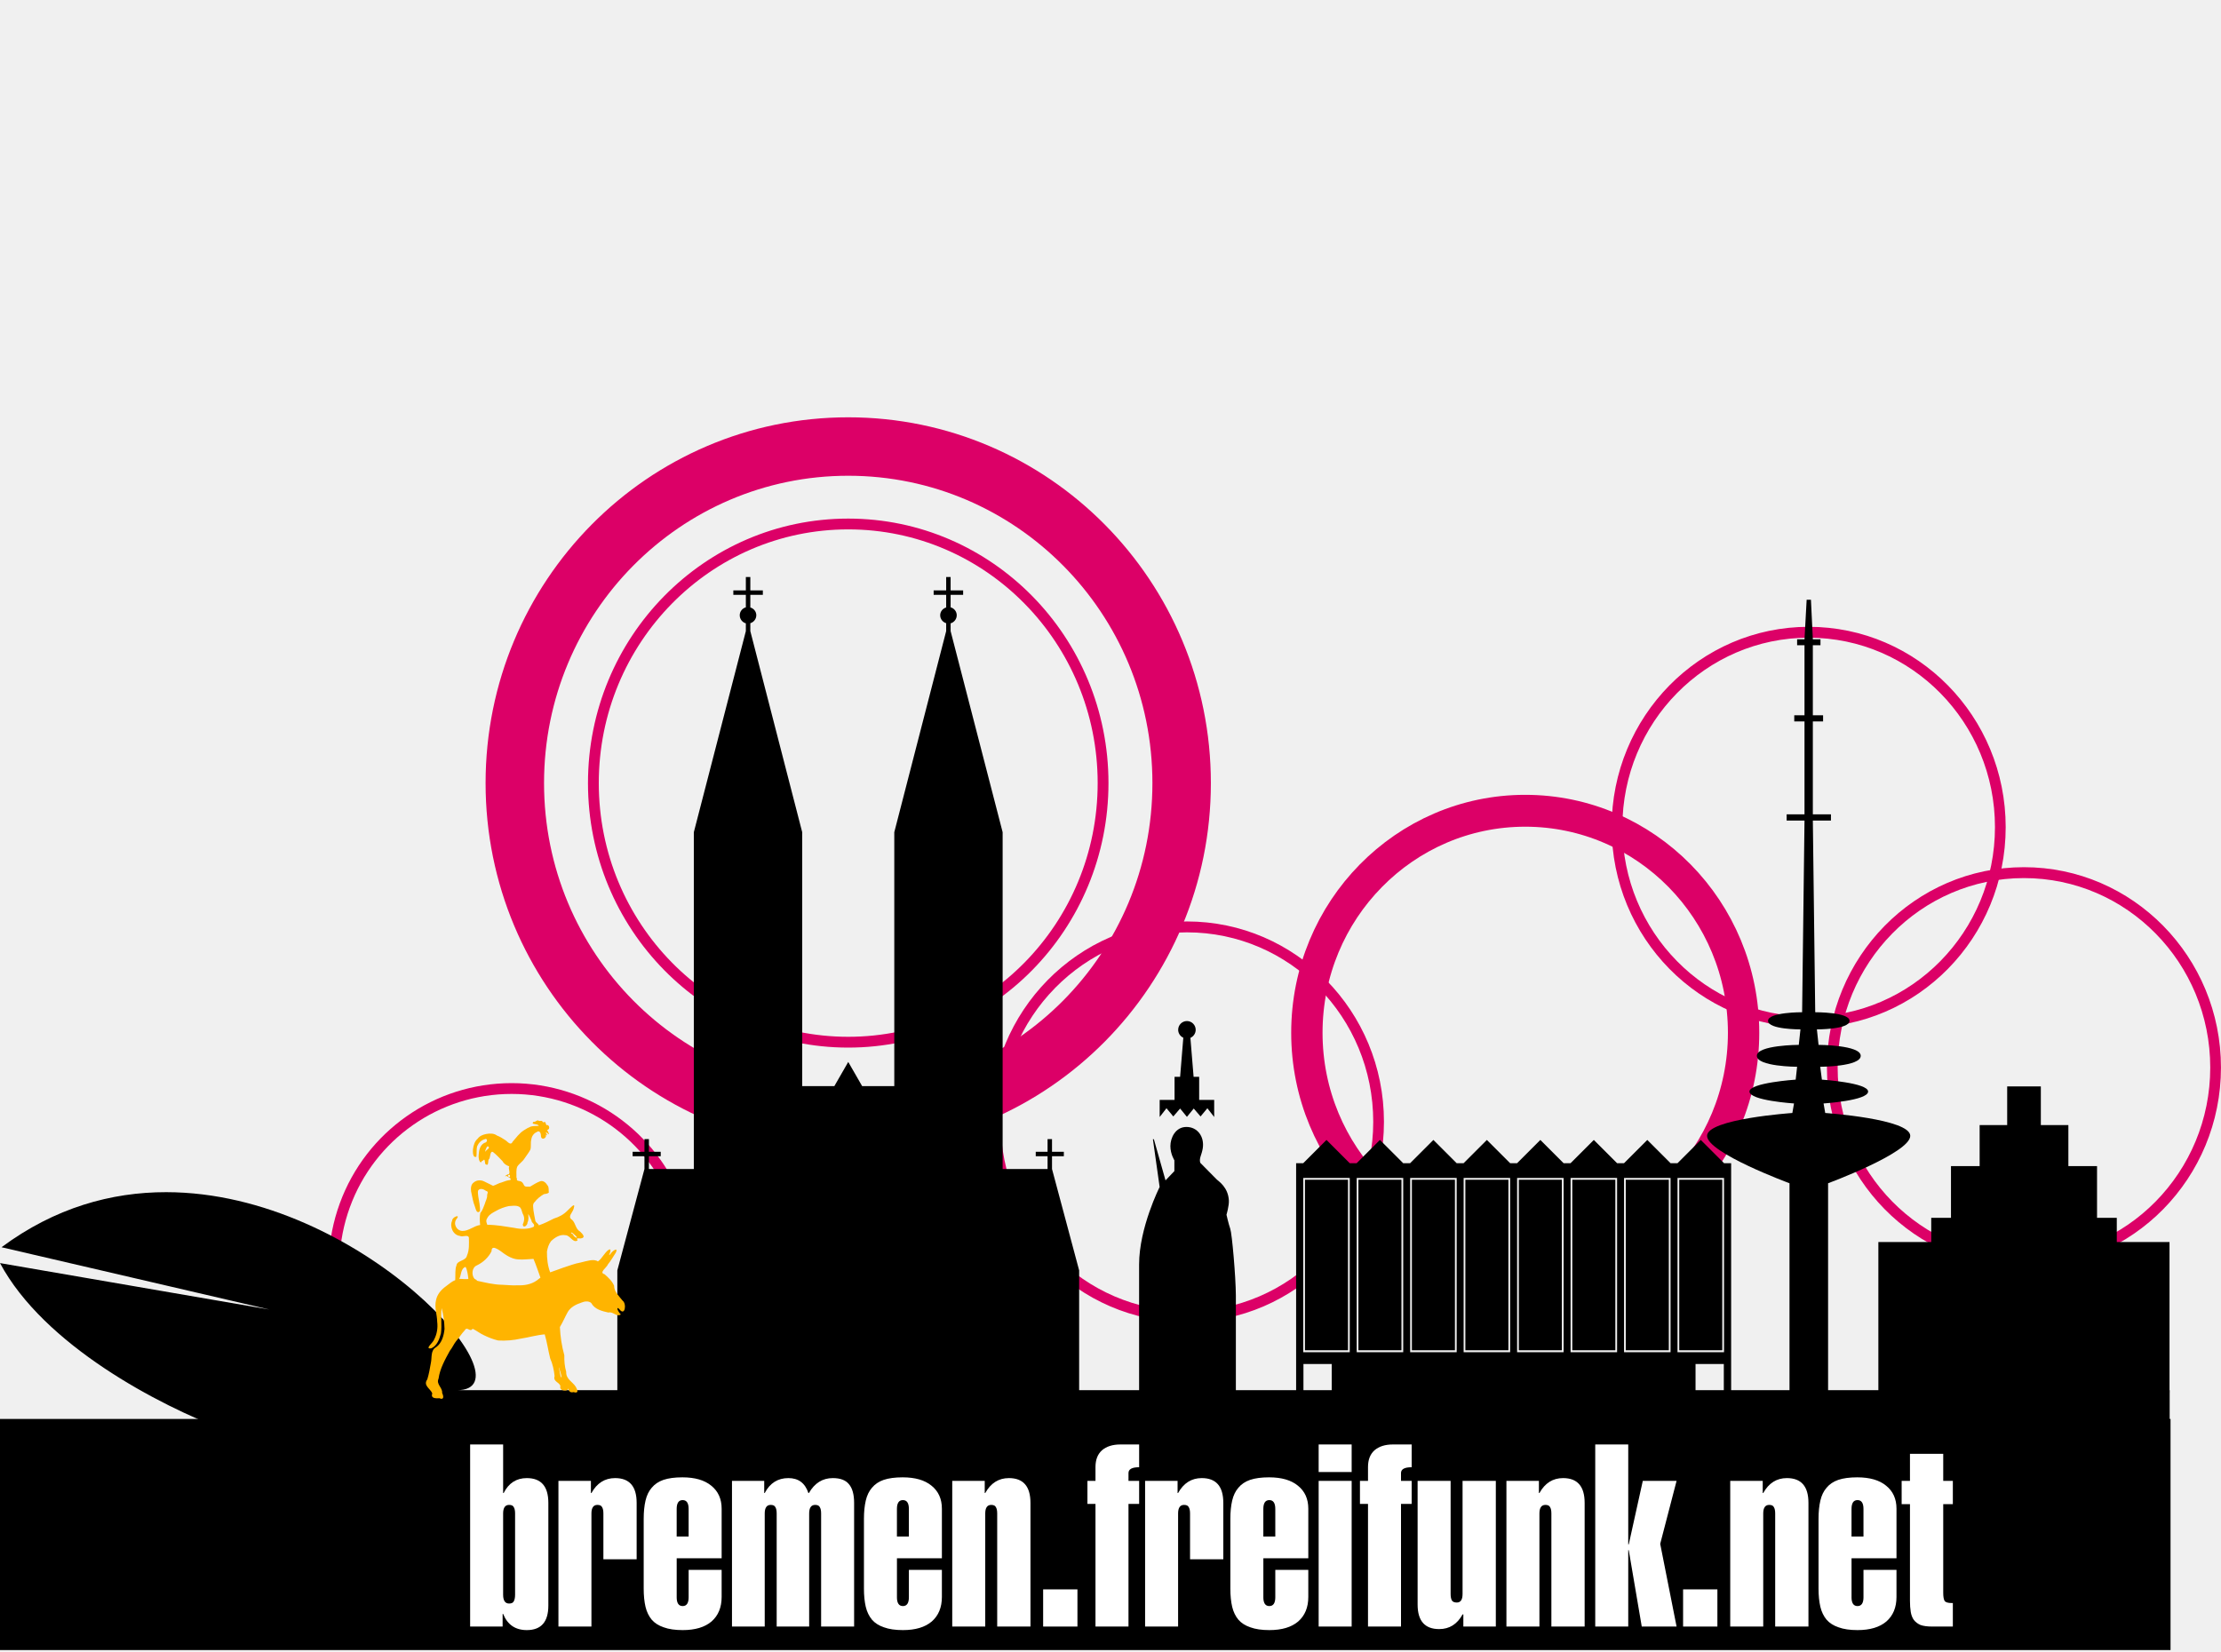
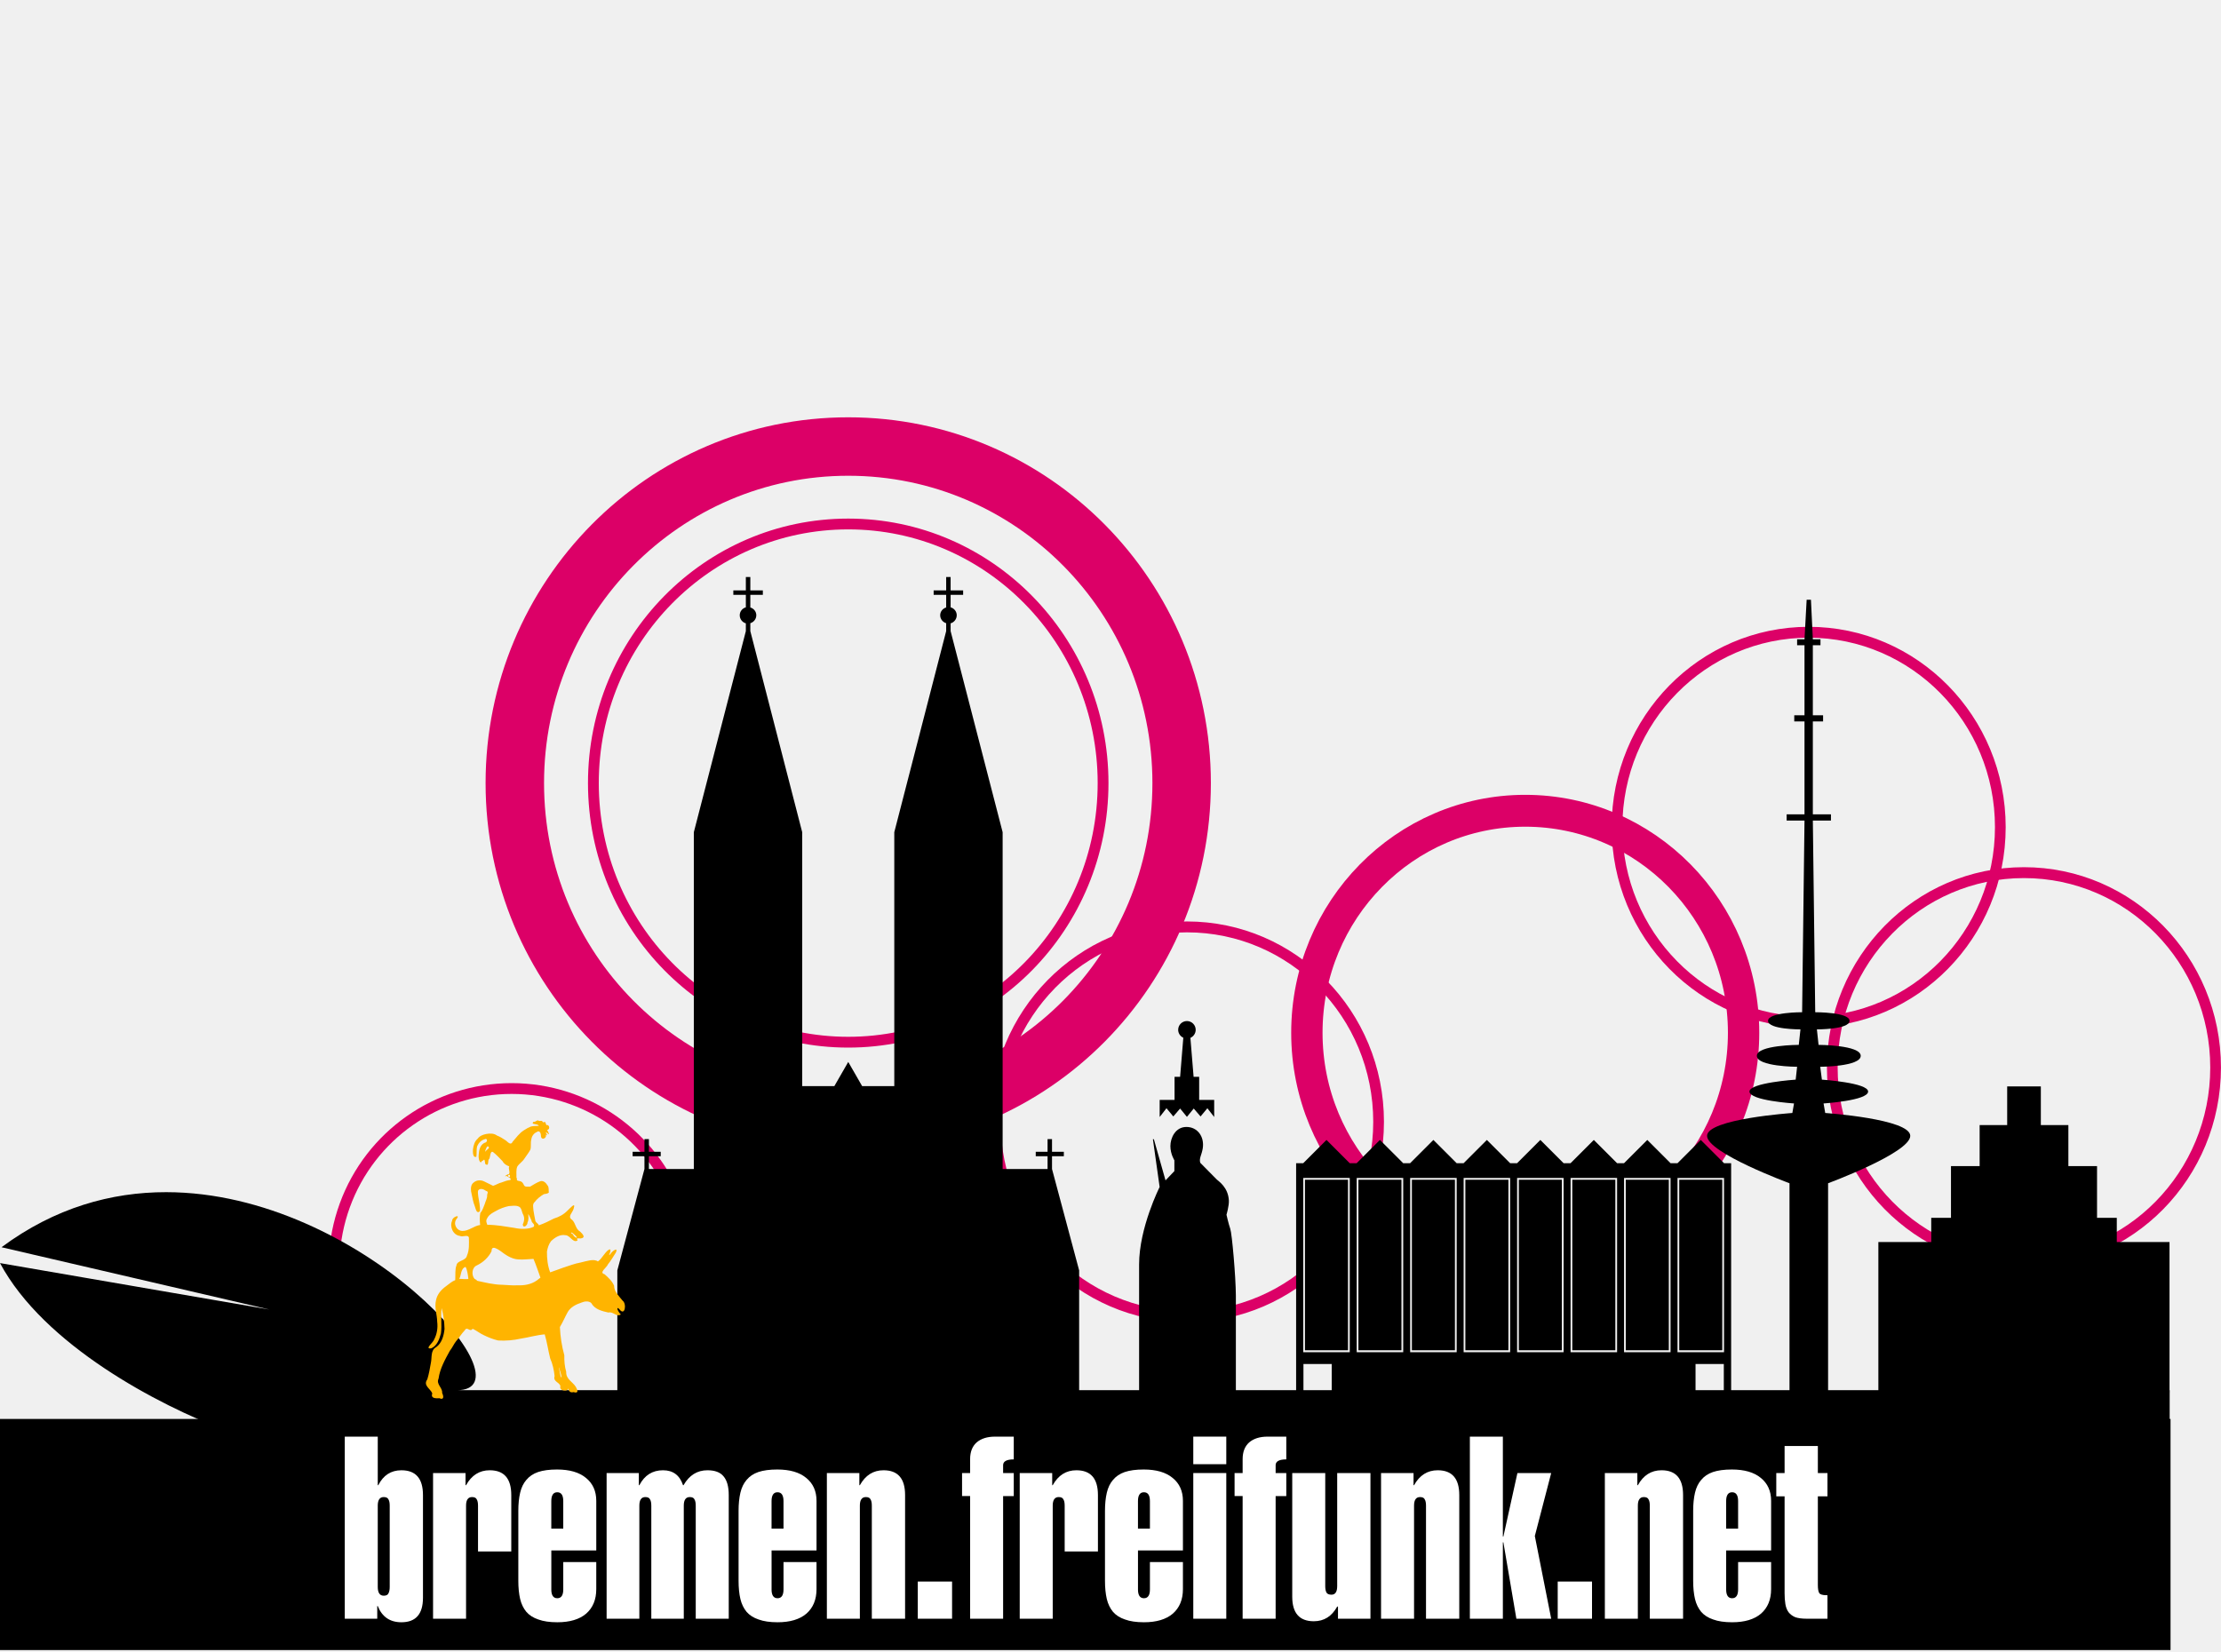
<svg xmlns="http://www.w3.org/2000/svg" version="1.1" width="351.196" height="261.277" viewBox="0 0 351.292 261.294" id="svg2">
  <defs id="defs4">
    <clipPath id="clipPath3774">
      <path d="m 48.349,68.806 38.568,0 0,-19.537 11.2,0 0,-28.24 -50.672,0 z" id="path3776" style="fill:none;stroke:#000000;stroke-width:1px;stroke-linecap:butt;stroke-linejoin:miter;stroke-opacity:1" />
    </clipPath>
    <clipPath id="clipPath3792">
      <rect width="50.737" height="39.132" x="50.066" y="18.39" id="rect3794" style="fill:#000344;fill-opacity:1;fill-rule:nonzero;stroke:#ffffff;stroke-width:5;stroke-miterlimit:4;stroke-dasharray:none;stroke-dashoffset:0;stroke-opacity:1" />
    </clipPath>
  </defs>
  <path style="fill:none;stroke:#dc0067;stroke-width:1.709;stroke-miterlimit:4;stroke-dasharray:none;stroke-dashoffset:0;stroke-opacity:1" id="path3179" d="m 62.871,221.83 a 28.082,28.11 0 0 1 -8.338,-31.147 28.082,28.11 0 0 1 26.388,-18.495 28.082,28.11 0 0 1 26.388,18.495 28.082,28.11 0 0 1 -8.338,31.147" />
  <ellipse style="fill:none;stroke:#dc0067;stroke-width:9.246;stroke-miterlimit:4;stroke-dasharray:none;stroke-opacity:1" id="circle4009" cy="123.865" cx="134.163" rx="52.736" ry="53.247" />
  <ellipse style="fill:none;stroke:#dc0067;stroke-width:1.709;stroke-miterlimit:4;stroke-dasharray:none;stroke-opacity:1" id="circle4062" cy="123.865" cx="134.163" rx="40.308" ry="40.993" />
  <circle style="fill:none;stroke:#dc0067;stroke-width:3.158;stroke-miterlimit:4;stroke-dasharray:none;stroke-opacity:1" id="circle4224" clip-path="url(#clipPath3792)" transform="matrix(1.569907,0,0,1.596574,125.0704,93.11783)" r="22" cy="44" cx="74" />
  <circle style="fill:none;stroke:#dc0067;stroke-width:1.23;stroke-miterlimit:4;stroke-dasharray:none;stroke-opacity:1" id="circle4011" clip-path="url(#clipPath3774)" transform="matrix(1.377897,0,0,1.401461,85.77236,115.7835)" r="22" cy="44" cx="74" />
  <path style="fill:#000000;fill-opacity:1;stroke:none" id="path4142" d="m 209.809,180.321 -3.679,3.679 -1.125,0 0,36.343 1.159,0 0,-4.577 4.472,0 0,4.577 57.545,0 0,-4.577 4.472,0 0,4.577 1.158,-3.5e-4 0,-36.343 -1.124,3.6e-4 -3.679,-3.679 -3.679,3.679 -1.1,0 -3.679,-3.679 -3.679,3.679 -1.1,0 -3.679,-3.679 -3.679,3.679 -1.1,0 -3.679,-3.679 -3.679,3.679 -1.1,0 -3.679,-3.679 -3.679,3.679 -1.1,0 -3.679,-3.679 -3.679,3.679 -1.1,0 -3.679,-3.679 -3.679,3.679 -1.1,0 z m -3.679,6.016 7.357,0 0,27.572 -7.357,0 z m 8.457,0 7.357,0 0,27.572 -7.357,0 z m 8.457,0 7.357,0 0,27.572 -7.357,0 z m 8.457,0 7.357,0 0,27.572 -7.357,0 z m 8.457,0 7.357,0 0,27.572 -7.357,0 z m 8.457,0 7.357,0 0,27.572 -7.357,0 z m 8.457,0 7.357,0 0,27.572 -7.357,0 z m 8.457,0 7.357,0 0,27.572 -7.357,0 z m -58.926,0.275 0,26.988 6.807,0 0,-26.988 z m 8.457,0 0,26.988 6.807,0 0,-26.988 z m 8.457,0 0,26.988 6.807,0 0,-26.988 z m 8.457,0 0,26.988 6.807,0 0,-26.988 z m 8.457,0 0,26.988 6.807,0 0,-26.988 z m 8.457,0 0,26.988 6.807,0 0,-26.988 z m 8.457,0 0,26.988 6.807,0 0,-26.988 z m 8.457,0 0,26.988 6.807,0 0,-26.988 z" />
  <path style="fill:#000000;fill-opacity:1;stroke:none" id="path3972" d="m 117.97,91.263 0,2.112 -1.98,0 0,0.704 1.98,0 0,1.98 c -0.553,0.151 -0.968,0.653 -0.968,1.254 0,0.601 0.415,1.125 0.968,1.276 l 0,1.232 -8.228,31.814 0,53.287 -7.106,0 0,-2.024 1.87,0 0,-0.704 -1.87,0 0,-2.002 -0.704,0 0,2.002 -1.87,0 0,0.704 1.87,0 0,2.024 -4.29,16.039 0,19.383 36.522,0 36.522,0 0,-19.383 -4.29,-16.039 0,-2.024 1.87,0 0,-0.704 -1.87,0 0,-2.002 -0.704,0 0,2.002 -1.87,0 0,0.704 1.87,0 0,2.024 -7.106,0 0,-53.287 -8.228,-31.814 0,-1.232 c 0.553,-0.151 0.968,-0.675 0.968,-1.276 0,-0.601 -0.415,-1.103 -0.968,-1.254 l 0,-1.98 1.98,0 0,-0.704 -1.98,0 0,-2.112 -0.704,0 0,2.112 -1.98,0 0,0.704 1.98,0 0,2.002 c -0.54,0.159 -0.946,0.64 -0.946,1.232 0,0.592 0.406,1.095 0.946,1.254 l 0,1.254 -8.206,31.814 0,40.174 -5.082,0 -2.2,-3.828 -2.2,3.828 -5.082,0 0,-40.174 -8.206,-31.814 0,-1.254 c 0.54,-0.159 0.946,-0.662 0.946,-1.254 0,-0.592 -0.406,-1.073 -0.946,-1.232 l 0,-2.002 1.98,0 0,-0.704 -1.98,0 0,-2.112 z" />
  <g id="g3778" transform="matrix(0.7040363,0,0,0.7040363,49.59056,-227.8172)">
    <circle style="fill:none;stroke:#dc0067;stroke-width:1.23;stroke-miterlimit:4;stroke-dasharray:none;stroke-opacity:1" id="circle4048" transform="matrix(1.957139,0,0,1.990609,239.4326,475.8515)" r="22" cy="44" cx="74" />
    <path style="fill:#000000;fill-opacity:1;stroke:none" id="path4013" d="m 380.495,567.684 0,8.688 -6.188,0 0,9.219 -6.438,0 0,11.625 -4.438,0 0,5.438 -11.875,0 0,33.906 32.719,0 32.688,0 0,-33.906 -11.844,0 0,-5.438 -4.438,0 0,-11.625 -6.438,0 0,-9.219 -6.188,0 0,-8.688 -3.781,0 -3.781,0 z" />
  </g>
  <g id="g3782" transform="matrix(0.7040363,0,0,0.7040363,49.59056,-227.4438)">
    <circle style="fill:none;stroke:#dc0067;stroke-width:1.23;stroke-miterlimit:4;stroke-dasharray:none;stroke-opacity:1" id="circle4060" transform="matrix(1.957139,0,0,1.990609,191.0696,421.3032)" r="22" cy="44" cx="74" />
    <path style="fill:#000000;fill-opacity:1;stroke:none" id="path4129" d="m 335.443,457.795 -0.482,8.884 -1.659,0 0,1.338 1.659,0 0,15.734 -2.301,0 0,1.391 2.301,0 0,20.871 -4.014,0 0,1.391 4.014,0 -0.535,43.081 c 0,0 -7.653,-0.034 -7.653,1.927 0,1.961 7.278,1.927 7.278,1.927 l -0.375,3.479 c 0,0 -9.419,0.031 -9.419,2.462 0,2.431 9.044,2.462 9.044,2.462 l -0.321,2.89 c 0,0 -10.382,0.69 -10.382,2.676 0,2.03 10.008,2.676 10.008,2.676 l -0.375,2.141 c 0,0 -19.159,1.322 -19.159,5.138 0,3.816 18.517,10.65 18.517,10.65 l 0,47.148 4.335,0 4.335,0 0,-47.148 c 0,0 18.463,-6.834 18.463,-10.65 0,-3.816 -19.105,-5.138 -19.105,-5.138 l -0.375,-2.141 c 0,0 10.008,-0.645 10.008,-2.676 0,-1.985 -10.382,-2.676 -10.382,-2.676 l -0.375,-2.89 c 0,0 9.098,-0.03 9.098,-2.462 0,-2.431 -9.472,-2.462 -9.472,-2.462 l -0.375,-3.479 c 0,0 7.332,0.034 7.332,-1.927 0,-1.96 -7.706,-1.927 -7.706,-1.927 l -0.535,-43.081 4.067,0 0,-1.391 -4.067,0 0,-20.871 2.301,0 0,-1.391 -2.301,0 0,-15.734 1.713,0 0,-1.338 -1.713,0 -0.428,-8.884 -0.482,0 -0.482,0 z" />
  </g>
  <path style="fill:#000000;fill-opacity:1;fill-rule:nonzero;stroke:none" id="rect4034" d="m 26.291,188.584 c -8.658,-0.008 -17.606,2.442 -26.049,8.712 L 42.616,207.153 0,199.805 c 6.946,12.97 25.045,22.486 35.805,26.511 l 307.368,0 0,-6.402 -270.9,0 c 12.198,0 -15.063,-31.303 -45.982,-31.33 z" />
  <g id="g4030" transform="matrix(0.7040363,0,0,0.7040363,-264.4096,-164.7653)">
    <path style="fill:#000000;fill-opacity:1;stroke:none" id="path4018" d="m 631.472,547.001 c 0,0 0,-20.582 0,-28.852 0,-8.271 4.614,-17.421 4.614,-17.421 l -1.512,-10.739 0.216,0 2.617,9.251 1.989,-2.083 0,-2.431 c 0,0 -0.895,-1.403 -0.895,-3.195 0,-1.792 1.098,-4.295 3.601,-4.295 2.503,0 4.079,2.196 3.671,4.807 -0.234,1.498 -0.876,2.23 -0.556,3.25 l 3.705,3.753 c 0.383,0.388 2.565,1.715 2.717,4.718 0.061,1.204 -0.535,3.199 -0.535,3.199 0,0 0.46,2.058 0.85,3.167 0.39,1.109 1.232,10.7 1.257,14.982 0,2.569 0,21.888 0,21.888 z" />
    <path style="fill:#000000;fill-opacity:1;stroke:none" id="path4020" d="m 642.219,463.438 c -1.085,0 -1.969,0.884 -1.969,1.969 0,0.789 0.485,1.469 1.156,1.781 l -0.719,8.781 -1.25,0 0,5.188 -3.344,0 0,3.844 1.531,-1.969 1.531,1.844 1.531,-1.781 1.531,1.875 1.531,-1.875 1.531,1.781 1.531,-1.844 1.531,1.969 0,-3.844 -3.375,0 0,-5.188 -1.25,0 -0.719,-8.75 c 0.692,-0.304 1.188,-1.008 1.188,-1.812 0,-1.085 -0.884,-1.969 -1.969,-1.969 z" />
  </g>
  <path d="m 91.205,195.756 c 0.038,-0.033 0.04,-0.04 0.022,-0.073 -0.023,-0.044 -0.347,-0.368 -0.457,-0.458 -0.042,-0.034 -0.108,-0.092 -0.147,-0.128 -0.068,-0.063 -0.203,-0.129 -0.265,-0.129 -0.016,0 -0.036,0.01 -0.046,0.021 -0.035,0.042 0.224,0.259 0.309,0.259 0.019,0 0.048,0.051 0.048,0.085 0,0.037 0.055,0.152 0.088,0.183 0.098,0.093 0.17,0.152 0.187,0.152 0.011,0 0.045,0.028 0.077,0.062 0.068,0.073 0.123,0.081 0.186,0.026 z m -6.181,-18.528 c -0.201,0.031 -0.356,0.292 -0.647,0.216 -0.519,0.531 0.708,0.232 0.836,0.647 -0.41,0.016 -0.837,0.014 -1.24,0.108 -0.388,0.154 -0.757,0.358 -1.105,0.593 -0.727,0.457 -1.221,1.17 -1.779,1.806 -0.285,0.647 -0.744,0.081 -1.078,-0.189 -0.457,-0.287 -0.89,-0.599 -1.401,-0.782 -0.489,-0.37 -1.151,-0.353 -1.725,-0.243 -0.507,0.101 -1.006,0.296 -1.321,0.728 -0.502,0.424 -0.675,1.074 -0.755,1.698 -0.028,0.373 -0.044,1.428 0.539,1.159 0.083,-0.555 -0.024,-1.125 0.135,-1.671 0.207,-0.491 0.631,-0.941 1.159,-1.078 0.491,-0.276 0.51,0.484 0.054,0.539 -0.61,0.232 -0.886,0.931 -0.943,1.536 -0.061,0.468 -0.121,1.009 0.135,1.428 0.26,0.405 0.259,-0.199 0.485,-0.108 0.373,-0.498 0.278,0.236 0.404,0.539 0.673,0.425 0.249,-0.661 0.647,-0.889 0.111,-0.3 0.119,-1.289 0.566,-1.024 0.548,0.431 1.025,0.955 1.509,1.455 0.21,0.419 0.605,0.651 1.051,0.809 -0.224,0.383 0.232,0.952 -0.081,1.24 -0.228,-0.032 -0.932,0.502 -0.35,0.27 0.242,0.165 0.854,0.397 0.593,0.647 -0.467,0.05 -0.91,0.197 -1.348,0.377 -0.493,0.106 -0.916,0.411 -1.375,0.539 -0.482,-0.219 -0.947,-0.486 -1.428,-0.701 -0.514,-0.252 -1.173,-0.219 -1.617,0.162 -0.466,0.314 -0.5,0.926 -0.431,1.428 0.179,0.798 0.284,1.61 0.593,2.372 0.143,0.363 0.266,1.257 0.809,0.755 0.051,-0.787 -0.153,-1.571 -0.27,-2.345 -0.014,-0.301 -0.104,-0.631 -0.027,-0.916 0.318,-0.461 0.913,-0.21 1.267,0.054 0.428,0.108 0.21,0.361 0.162,0.647 0.058,0.493 -0.256,0.957 -0.377,1.428 -0.204,0.488 -0.334,1.009 -0.701,1.401 -0.114,0.622 -0.095,1.286 -0.027,1.914 -0.985,0.131 -1.789,0.958 -2.803,0.943 -0.949,-0.029 -1.514,-1.161 -0.916,-1.914 0.673,-0.81 -0.721,-0.289 -0.701,0.27 -0.446,0.937 0.123,2.298 1.213,2.426 0.42,0.252 1.279,-0.291 1.428,0.27 0.016,0.936 0.086,1.949 -0.296,2.83 -0.197,0.923 -1.587,0.734 -1.671,1.59 -0.243,0.545 -0.147,1.534 -0.191,2.304 -0.609,0.248 -0.944,0.611 -1.48,0.984 -0.75,0.536 -1.389,1.28 -1.563,2.21 -0.276,1.129 0.172,2.26 0.189,3.396 0.119,0.96 -0.028,1.954 -0.485,2.803 -0.101,0.453 -1.601,1.562 -0.458,1.401 0.935,-0.394 1.294,-1.468 1.536,-2.372 0.173,-1.324 -0.062,-2.66 0.108,-3.989 0.289,1.068 0.427,2.177 0.458,3.288 -0.109,1.061 -0.412,2.229 -1.321,2.884 -0.906,0.477 -0.648,1.64 -0.836,2.48 -0.156,0.88 -0.303,1.76 -0.566,2.614 -0.706,0.981 0.464,1.442 0.782,2.21 -0.276,0.847 0.554,0.806 1.132,0.782 0.765,0.332 0.672,-0.351 0.431,-0.836 0.095,-0.839 -0.983,-1.358 -0.566,-2.264 0.216,-1.59 1.024,-3.007 1.779,-4.393 0.391,-0.478 0.617,-1.053 0.997,-1.536 0.495,-0.545 0.86,-1.199 1.375,-1.725 0.382,-0.686 0.824,0.391 1.24,-0.243 0.62,0.294 1.151,0.742 1.779,1.024 0.725,0.355 1.477,0.652 2.264,0.836 1.196,0.074 2.418,-0.036 3.585,-0.296 1.265,-0.196 2.497,-0.567 3.773,-0.674 0.369,1.245 0.546,2.541 0.862,3.8 0.396,0.887 0.596,1.838 0.701,2.803 -0.276,0.906 0.756,0.923 0.916,1.59 -0.275,0.853 1.459,0.937 1.24,0.216 0.037,0.421 0.196,0.901 0.836,0.728 0.841,0.247 0.665,-0.278 0.377,-0.809 -0.478,-0.802 -1.593,-1.224 -1.536,-2.399 -0.247,-0.853 -0.319,-1.73 -0.296,-2.614 -0.402,-1.458 -0.635,-2.967 -0.701,-4.474 0.464,-0.763 0.809,-1.594 1.24,-2.372 0.448,-0.778 1.305,-1.204 2.129,-1.482 0.486,-0.213 1.179,-0.324 1.59,0.054 0.54,1.006 1.704,1.283 2.722,1.509 0.734,-0.21 1.26,0.759 1.967,0.296 -0.275,-0.151 -0.969,-1.445 -0.27,-0.862 0.924,1.273 1.225,-0.837 0.539,-1.321 -0.553,-0.705 -1.349,-1.407 -1.348,-2.372 -0.315,-0.734 -0.915,-1.288 -1.509,-1.806 -0.944,-0.247 0.37,-1.056 0.539,-1.563 0.489,-0.581 0.852,-1.251 1.267,-1.887 0.404,-0.962 -0.69,-0.115 -0.862,0.243 -0.594,0.624 0.25,-0.515 -0.074,-0.721 -0.569,0.003 -1.266,1.511 -1.92,1.907 -0.634,-0.47 -1.831,-0.037 -2.695,0.162 -0.975,0.169 -1.896,0.538 -2.83,0.836 -0.674,0.242 -1.346,0.491 -2.021,0.728 -0.402,-1.037 -0.52,-2.177 -0.512,-3.288 0.101,-0.574 0.282,-1.175 0.647,-1.644 0.591,-0.574 1.426,-1.121 2.291,-0.943 0.737,-0.007 1.205,1.34 1.914,0.809 -0.286,-0.479 0.146,-0.269 0.485,-0.296 0.876,-0.129 0.302,-0.705 -0.081,-1.078 -0.741,-0.415 -0.705,-1.322 -1.267,-1.86 -0.824,-0.524 0.105,-1.154 0.243,-1.806 0.379,-1.182 -0.641,0.05 -0.97,0.323 -0.597,0.619 -1.334,1.025 -2.156,1.267 -0.781,0.401 -1.568,0.8 -2.399,1.078 -0.05,-0.324 -0.564,-0.423 -0.566,-0.862 -0.108,-0.482 -0.189,-0.993 -0.27,-1.482 -0.017,-0.455 -0.212,-1.003 0.189,-1.348 0.392,-0.508 0.902,-0.92 1.455,-1.24 0.257,-0.049 0.553,-0.059 0.782,-0.243 -0.058,-0.34 0.069,-0.838 -0.216,-1.159 -0.242,-0.389 -0.621,-0.78 -1.132,-0.647 -0.567,0.22 -1.099,0.545 -1.617,0.862 -0.334,-0.044 -0.79,0.13 -0.97,-0.243 -0.151,-0.346 -0.318,-0.599 -0.755,-0.647 -0.606,-0.116 -0.218,-0.213 -0.431,-0.566 0.022,-0.575 -0.089,-1.183 0.135,-1.725 0.305,-0.473 0.836,-0.774 1.132,-1.267 0.305,-0.483 0.693,-0.914 0.943,-1.428 0.139,-0.508 0.003,-1.049 0.135,-1.563 0.066,-0.503 0.359,-0.977 0.836,-1.186 0.522,-0.398 0.707,0.239 0.701,0.647 0.051,0.737 1.041,0.283 0.728,-0.296 0.212,0.238 0.322,0.193 0.135,-0.108 -0.259,-0.32 -3.9e-4,-0.197 0.189,-0.054 0.395,0.512 0.101,-0.367 -0.108,-0.512 0.426,-0.087 0.475,-0.547 0.135,-0.809 -0.3,0.103 -0.243,-0.097 -0.35,-0.323 -0.123,-0.355 -0.291,0.017 -0.431,-0.135 -0.156,-0.339 -0.456,-0.126 -0.62,-0.189 -0.082,-0.06 -0.149,-0.091 -0.216,-0.081 z m -7.87,4.097 c 0.523,0.255 -0.225,0.532 -0.35,0.809 -0.187,0.262 0.122,-0.817 0.35,-0.809 z m 3.288,4.528 c 0.111,-0.056 0.273,-0.016 0.216,0.243 0.048,0.126 -0.061,0.074 -0.135,0.081 -0.255,-0.099 -0.192,-0.267 -0.081,-0.323 z m 0.809,4.878 c 0.259,-0.008 0.512,0.009 0.755,0.108 0.513,0.163 0.498,0.85 0.728,1.267 0.286,0.529 0.174,1.112 -0.054,1.617 0.104,0.66 0.788,0.077 0.755,-0.35 0.214,-0.409 0.156,-0.882 0.108,-1.321 0.112,0.072 0.373,0.724 0.512,0.997 0.012,0.438 0.609,0.552 0.377,0.997 -0.784,0.439 -2.205,0.398 -3.072,0.189 -1.424,-0.214 -2.837,-0.491 -4.285,-0.485 -0.193,-0.553 -0.252,-0.707 0.081,-1.213 0.301,-0.465 0.798,-0.711 1.267,-0.97 0.637,-0.364 1.33,-0.629 2.048,-0.782 0.251,-0.027 0.523,-0.046 0.782,-0.054 z m -3.207,6.657 c 0.306,-0.033 0.77,0.277 1.051,0.458 0.844,0.638 1.761,1.305 2.857,1.375 0.812,0.072 1.626,-0.051 2.426,-0.081 0.428,0.966 0.732,1.978 1.105,2.965 0.008,0.001 -0.435,0.349 -0.593,0.458 -0.907,0.633 -1.986,0.799 -3.073,0.755 -0.784,0.056 -1.563,-0.057 -2.345,-0.081 -1.386,-0.009 -2.724,-0.358 -4.07,-0.647 0.007,-0.117 0.138,-0.035 -0.35,-0.296 -0.503,-0.581 -0.44,-1.794 0.377,-2.129 0.981,-0.468 1.839,-1.249 2.318,-2.237 -0.007,-0.367 0.113,-0.519 0.296,-0.539 z m -4.42,3.019 c 0.259,0.318 0.395,1.313 0.458,1.887 -0.056,0.113 -1.221,-0.012 -1.455,0 0.348,-0.48 0.189,-1.59 0.997,-1.887 z m 14.77,15.928 c 7e-4,-0.055 0.008,-0.057 0.054,0.081 0.029,0.086 0.062,0.224 0.081,0.296 0.018,0.073 0.044,0.145 0.054,0.162 0.051,0.084 0.243,0.875 0.243,0.997 0,0.039 -0.015,0.043 -0.054,0 -0.063,-0.069 -0.102,-0.128 -0.135,-0.296 -0.039,-0.205 -0.107,-0.61 -0.162,-0.836 -0.072,-0.296 -0.082,-0.341 -0.081,-0.404 z" id="path3162" style="fill:#ffb400;fill-opacity:1;fill-rule:evenodd" />
  <rect style="fill:#000000" id="rect3358" width="343.31" height="36.562" x="1.4558501e-06" y="224.464" />
-   <g transform="scale(1.013491,0.9866891)" style="font-style:normal;font-weight:normal;font-size:40.551px;line-height:125%;font-family:sans-serif;letter-spacing:0px;word-spacing:0px;fill:#000000;fill-opacity:1;stroke:none;stroke-width:1px;stroke-linecap:butt;stroke-linejoin:miter;stroke-opacity:1" id="text3354">
+   <g transform="matrix(1.013491,0,0,0.9866891,-19.83016,-1.239385)" style="font-style:normal;font-weight:normal;font-size:40.551px;line-height:125%;font-family:sans-serif;letter-spacing:0px;word-spacing:0px;fill:#000000;fill-opacity:1;stroke:none;stroke-width:1px;stroke-linecap:butt;stroke-linejoin:miter;stroke-opacity:1" id="text3354">
    <path d="m 80.386,242.652 q 0,-0.689 -0.203,-1.014 -0.162,-0.365 -0.73,-0.365 -0.933,0 -0.933,1.379 l 0,13.017 q 0,1.419 0.933,1.419 0.568,0 0.73,-0.365 0.203,-0.365 0.203,-1.054 l 0,-13.017 z m -7.015,-11.07 5.15,0 0,7.786 0.081,0 q 1.176,-2.392 3.609,-2.392 3.366,0 3.366,3.974 l 0,16.464 q 0,3.933 -3.366,3.933 -2.676,0 -3.69,-2.595 l -0.081,0 0,2.028 -5.069,0 0,-29.197 z" style="font-style:normal;font-variant:normal;font-weight:900;font-stretch:normal;font-family:'Swiss 911';-inkscape-font-specification:'Swiss 911 Heavy';fill:#ffffff" id="path3361" />
    <path d="m 87.151,237.421 5.069,0 0,1.946 0.081,0 q 1.298,-2.392 3.69,-2.392 3.366,0 3.366,3.974 l 0,9.043 -5.19,0 0,-7.34 q 0,-0.689 -0.203,-1.014 -0.162,-0.365 -0.73,-0.365 -0.933,0 -0.933,1.379 l 0,18.126 -5.15,0 0,-23.357 z" style="font-style:normal;font-variant:normal;font-weight:900;font-stretch:normal;font-family:'Swiss 911';-inkscape-font-specification:'Swiss 911 Heavy';fill:#ffffff" id="path3363" />
    <path d="m 105.605,246.343 1.865,0 0,-4.42 q 0,-1.419 -0.933,-1.419 -0.933,0 -0.933,1.419 l 0,4.42 z m 0,9.732 q 0,1.419 0.933,1.419 0.933,0 0.933,-1.419 l 0,-4.379 5.15,0 0,4.339 q 0,2.514 -1.581,3.933 -1.581,1.379 -4.501,1.379 -1.784,0 -2.96,-0.446 -1.176,-0.406 -1.865,-1.217 -0.689,-0.852 -0.973,-2.068 -0.284,-1.257 -0.284,-2.92 l 0,-11.192 q 0,-1.663 0.284,-2.92 0.284,-1.257 0.973,-2.068 0.689,-0.852 1.825,-1.257 1.176,-0.406 2.96,-0.406 2.92,0 4.501,1.338 1.622,1.338 1.622,3.69 l 0,7.948 -7.015,0 0,6.245 z" style="font-style:normal;font-variant:normal;font-weight:900;font-stretch:normal;font-family:'Swiss 911';-inkscape-font-specification:'Swiss 911 Heavy';fill:#ffffff" id="path3365" />
    <path d="m 114.238,237.421 5.028,0 0,1.946 0.081,0 q 1.217,-2.392 3.69,-2.392 2.352,0 3.122,2.392 l 0.081,0 q 1.338,-2.392 3.731,-2.392 1.744,0 2.514,0.973 0.811,0.973 0.811,3.001 l 0,19.829 -5.15,0 0,-18.126 q 0,-0.689 -0.203,-1.014 -0.162,-0.365 -0.73,-0.365 -0.933,0 -0.933,1.379 l 0,18.126 -5.069,0 0,-18.126 q 0,-0.689 -0.203,-1.014 -0.162,-0.365 -0.73,-0.365 -0.933,0 -0.933,1.379 l 0,18.126 -5.109,0 0,-23.357 z" style="font-style:normal;font-variant:normal;font-weight:900;font-stretch:normal;font-family:'Swiss 911';-inkscape-font-specification:'Swiss 911 Heavy';fill:#ffffff" id="path3367" />
    <path d="m 139.978,246.343 1.865,0 0,-4.42 q 0,-1.419 -0.933,-1.419 -0.933,0 -0.933,1.419 l 0,4.42 z m 0,9.732 q 0,1.419 0.933,1.419 0.933,0 0.933,-1.419 l 0,-4.379 5.15,0 0,4.339 q 0,2.514 -1.581,3.933 -1.581,1.379 -4.501,1.379 -1.784,0 -2.96,-0.446 -1.176,-0.406 -1.865,-1.217 -0.689,-0.852 -0.973,-2.068 -0.284,-1.257 -0.284,-2.92 l 0,-11.192 q 0,-1.663 0.284,-2.92 0.284,-1.257 0.973,-2.068 0.689,-0.852 1.825,-1.257 1.176,-0.406 2.96,-0.406 2.92,0 4.501,1.338 1.622,1.338 1.622,3.69 l 0,7.948 -7.015,0 0,6.245 z" style="font-style:normal;font-variant:normal;font-weight:900;font-stretch:normal;font-family:'Swiss 911';-inkscape-font-specification:'Swiss 911 Heavy';fill:#ffffff" id="path3369" />
    <path d="m 148.611,237.421 5.069,0 0,1.946 0.081,0 q 1.298,-2.392 3.69,-2.392 3.366,0 3.366,3.974 l 0,19.829 -5.191,0 0,-18.126 q 0,-0.689 -0.203,-1.014 -0.162,-0.365 -0.73,-0.365 -0.933,0 -0.933,1.379 l 0,18.126 -5.15,0 0,-23.357 z" style="font-style:normal;font-variant:normal;font-weight:900;font-stretch:normal;font-family:'Swiss 911';-inkscape-font-specification:'Swiss 911 Heavy';fill:#ffffff" id="path3371" />
    <path d="m 162.796,254.818 5.353,0 0,5.961 -5.353,0 0,-5.961 z" style="font-style:normal;font-variant:normal;font-weight:900;font-stretch:normal;font-family:'Swiss 911';-inkscape-font-specification:'Swiss 911 Heavy';fill:#ffffff" id="path3373" />
    <path d="m 170.965,241.112 -1.257,0 0,-3.69 1.257,0 0,-2.23 q 0,-1.744 1.014,-2.676 1.054,-0.933 2.879,-0.933 l 2.92,0 0,3.65 q -1.663,0 -1.663,0.933 l 0,1.257 1.663,0 0,3.69 -1.663,0 0,19.667 -5.15,0 0,-19.667 z" style="font-style:normal;font-variant:normal;font-weight:900;font-stretch:normal;font-family:'Swiss 911';-inkscape-font-specification:'Swiss 911 Heavy';fill:#ffffff" id="path3375" />
    <path d="m 178.707,237.421 5.069,0 0,1.946 0.081,0 q 1.298,-2.392 3.69,-2.392 3.366,0 3.366,3.974 l 0,9.043 -5.19,0 0,-7.34 q 0,-0.689 -0.203,-1.014 -0.162,-0.365 -0.73,-0.365 -0.933,0 -0.933,1.379 l 0,18.126 -5.15,0 0,-23.357 z" style="font-style:normal;font-variant:normal;font-weight:900;font-stretch:normal;font-family:'Swiss 911';-inkscape-font-specification:'Swiss 911 Heavy';fill:#ffffff" id="path3377" />
    <path d="m 197.161,246.343 1.865,0 0,-4.42 q 0,-1.419 -0.933,-1.419 -0.933,0 -0.933,1.419 l 0,4.42 z m 0,9.732 q 0,1.419 0.933,1.419 0.933,0 0.933,-1.419 l 0,-4.379 5.15,0 0,4.339 q 0,2.514 -1.581,3.933 -1.581,1.379 -4.501,1.379 -1.784,0 -2.96,-0.446 -1.176,-0.406 -1.865,-1.217 -0.689,-0.852 -0.973,-2.068 -0.284,-1.257 -0.284,-2.92 l 0,-11.192 q 0,-1.663 0.284,-2.92 0.284,-1.257 0.973,-2.068 0.689,-0.852 1.825,-1.257 1.176,-0.406 2.96,-0.406 2.92,0 4.501,1.338 1.622,1.338 1.622,3.69 l 0,7.948 -7.015,0 0,6.245 z" style="font-style:normal;font-variant:normal;font-weight:900;font-stretch:normal;font-family:'Swiss 911';-inkscape-font-specification:'Swiss 911 Heavy';fill:#ffffff" id="path3379" />
    <path d="m 205.794,237.421 5.15,0 0,23.357 -5.15,0 0,-23.357 z m 0,-5.839 5.15,0 0,4.42 -5.15,0 0,-4.42 z" style="font-style:normal;font-variant:normal;font-weight:900;font-stretch:normal;font-family:'Swiss 911';-inkscape-font-specification:'Swiss 911 Heavy';fill:#ffffff" id="path3381" />
    <path d="m 213.495,241.112 -1.257,0 0,-3.69 1.257,0 0,-2.23 q 0,-1.744 1.014,-2.676 1.054,-0.933 2.879,-0.933 l 2.92,0 0,3.65 q -1.663,0 -1.663,0.933 l 0,1.257 1.663,0 0,3.69 -1.663,0 0,19.667 -5.15,0 0,-19.667 z" style="font-style:normal;font-variant:normal;font-weight:900;font-stretch:normal;font-family:'Swiss 911';-inkscape-font-specification:'Swiss 911 Heavy';fill:#ffffff" id="path3383" />
    <path d="m 233.444,260.779 -5.069,0 0,-1.946 -0.122,0 q -1.257,2.352 -3.65,2.352 -3.366,0 -3.366,-3.933 l 0,-19.829 5.15,0 0,18.126 q 0,0.689 0.203,1.054 0.203,0.324 0.77,0.324 0.892,0 0.892,-1.379 l 0,-18.126 5.191,0 0,23.357 z" style="font-style:normal;font-variant:normal;font-weight:900;font-stretch:normal;font-family:'Swiss 911';-inkscape-font-specification:'Swiss 911 Heavy';fill:#ffffff" id="path3385" />
    <path d="m 235.098,237.421 5.069,0 0,1.946 0.081,0 q 1.298,-2.392 3.69,-2.392 3.366,0 3.366,3.974 l 0,19.829 -5.191,0 0,-18.126 q 0,-0.689 -0.203,-1.014 -0.162,-0.365 -0.73,-0.365 -0.933,0 -0.933,1.379 l 0,18.126 -5.15,0 0,-23.357 z" style="font-style:normal;font-variant:normal;font-weight:900;font-stretch:normal;font-family:'Swiss 911';-inkscape-font-specification:'Swiss 911 Heavy';fill:#ffffff" id="path3387" />
    <path d="m 248.958,231.582 5.15,0 0,16.018 0.081,0 2.19,-10.178 5.272,0 -2.555,10.097 2.555,13.26 -5.434,0 -2.028,-12.246 -0.081,0 0,12.246 -5.15,0 0,-29.197 z" style="font-style:normal;font-variant:normal;font-weight:900;font-stretch:normal;font-family:'Swiss 911';-inkscape-font-specification:'Swiss 911 Heavy';fill:#ffffff" id="path3389" />
    <path d="m 262.668,254.818 5.353,0 0,5.961 -5.353,0 0,-5.961 z" style="font-style:normal;font-variant:normal;font-weight:900;font-stretch:normal;font-family:'Swiss 911';-inkscape-font-specification:'Swiss 911 Heavy';fill:#ffffff" id="path3391" />
    <path d="m 270.026,237.421 5.069,0 0,1.946 0.081,0 q 1.298,-2.392 3.69,-2.392 3.366,0 3.366,3.974 l 0,19.829 -5.191,0 0,-18.126 q 0,-0.689 -0.203,-1.014 -0.162,-0.365 -0.73,-0.365 -0.933,0 -0.933,1.379 l 0,18.126 -5.15,0 0,-23.357 z" style="font-style:normal;font-variant:normal;font-weight:900;font-stretch:normal;font-family:'Swiss 911';-inkscape-font-specification:'Swiss 911 Heavy';fill:#ffffff" id="path3393" />
    <path d="m 288.955,246.343 1.865,0 0,-4.42 q 0,-1.419 -0.933,-1.419 -0.933,0 -0.933,1.419 l 0,4.42 z m 0,9.732 q 0,1.419 0.933,1.419 0.933,0 0.933,-1.419 l 0,-4.379 5.15,0 0,4.339 q 0,2.514 -1.581,3.933 -1.581,1.379 -4.501,1.379 -1.784,0 -2.96,-0.446 -1.176,-0.406 -1.865,-1.217 -0.689,-0.852 -0.973,-2.068 -0.284,-1.257 -0.284,-2.92 l 0,-11.192 q 0,-1.663 0.284,-2.92 0.284,-1.257 0.973,-2.068 0.689,-0.852 1.825,-1.257 1.176,-0.406 2.96,-0.406 2.92,0 4.501,1.338 1.622,1.338 1.622,3.69 l 0,7.948 -7.015,0 0,6.245 z" style="font-style:normal;font-variant:normal;font-weight:900;font-stretch:normal;font-family:'Swiss 911';-inkscape-font-specification:'Swiss 911 Heavy';fill:#ffffff" id="path3395" />
    <path d="m 296.777,237.421 1.298,0 0,-4.339 5.191,0 0,4.339 1.5,0 0,3.731 -1.5,0 0,14.193 q 0,0.933 0.203,1.298 0.203,0.365 1.135,0.365 l 0.162,0 0,3.771 -3.244,0 q -1.095,0 -1.784,-0.243 -0.649,-0.284 -1.054,-0.811 -0.365,-0.527 -0.487,-1.298 -0.122,-0.77 -0.122,-1.744 l 0,-15.531 -1.298,0 0,-3.731 z" style="font-style:normal;font-variant:normal;font-weight:900;font-stretch:normal;font-family:'Swiss 911';-inkscape-font-specification:'Swiss 911 Heavy';fill:#ffffff" id="path3397" />
  </g>
</svg>
